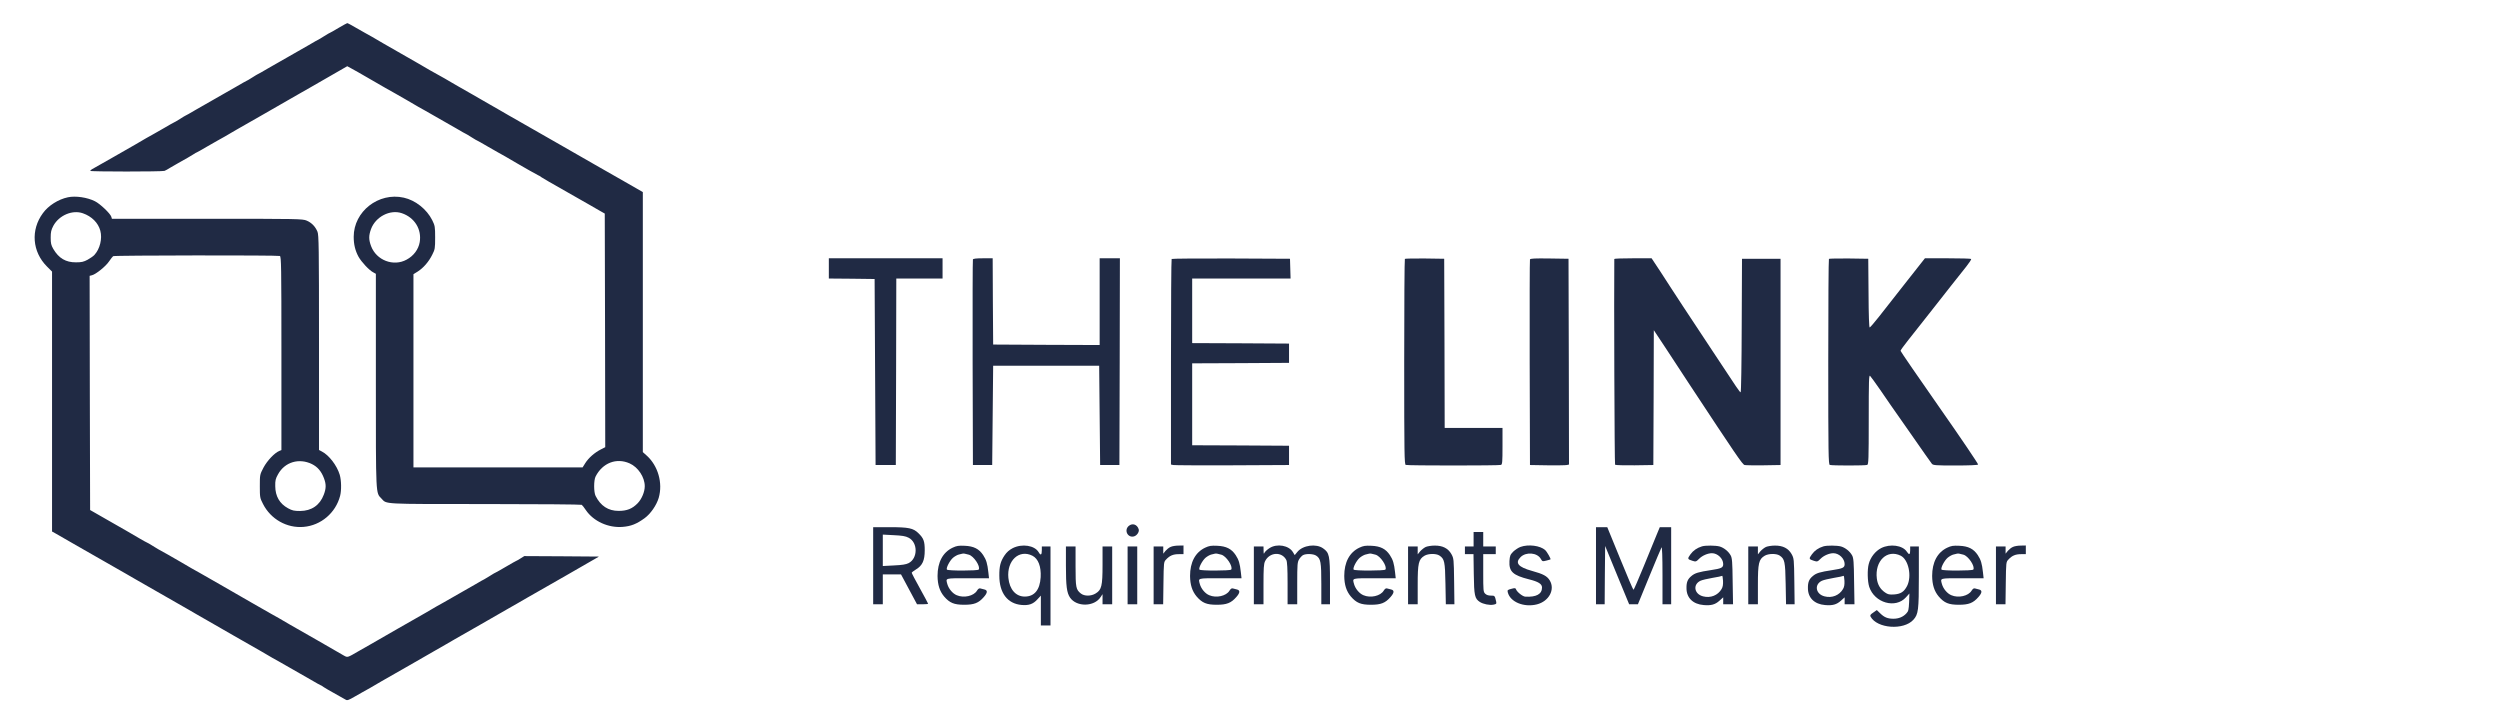
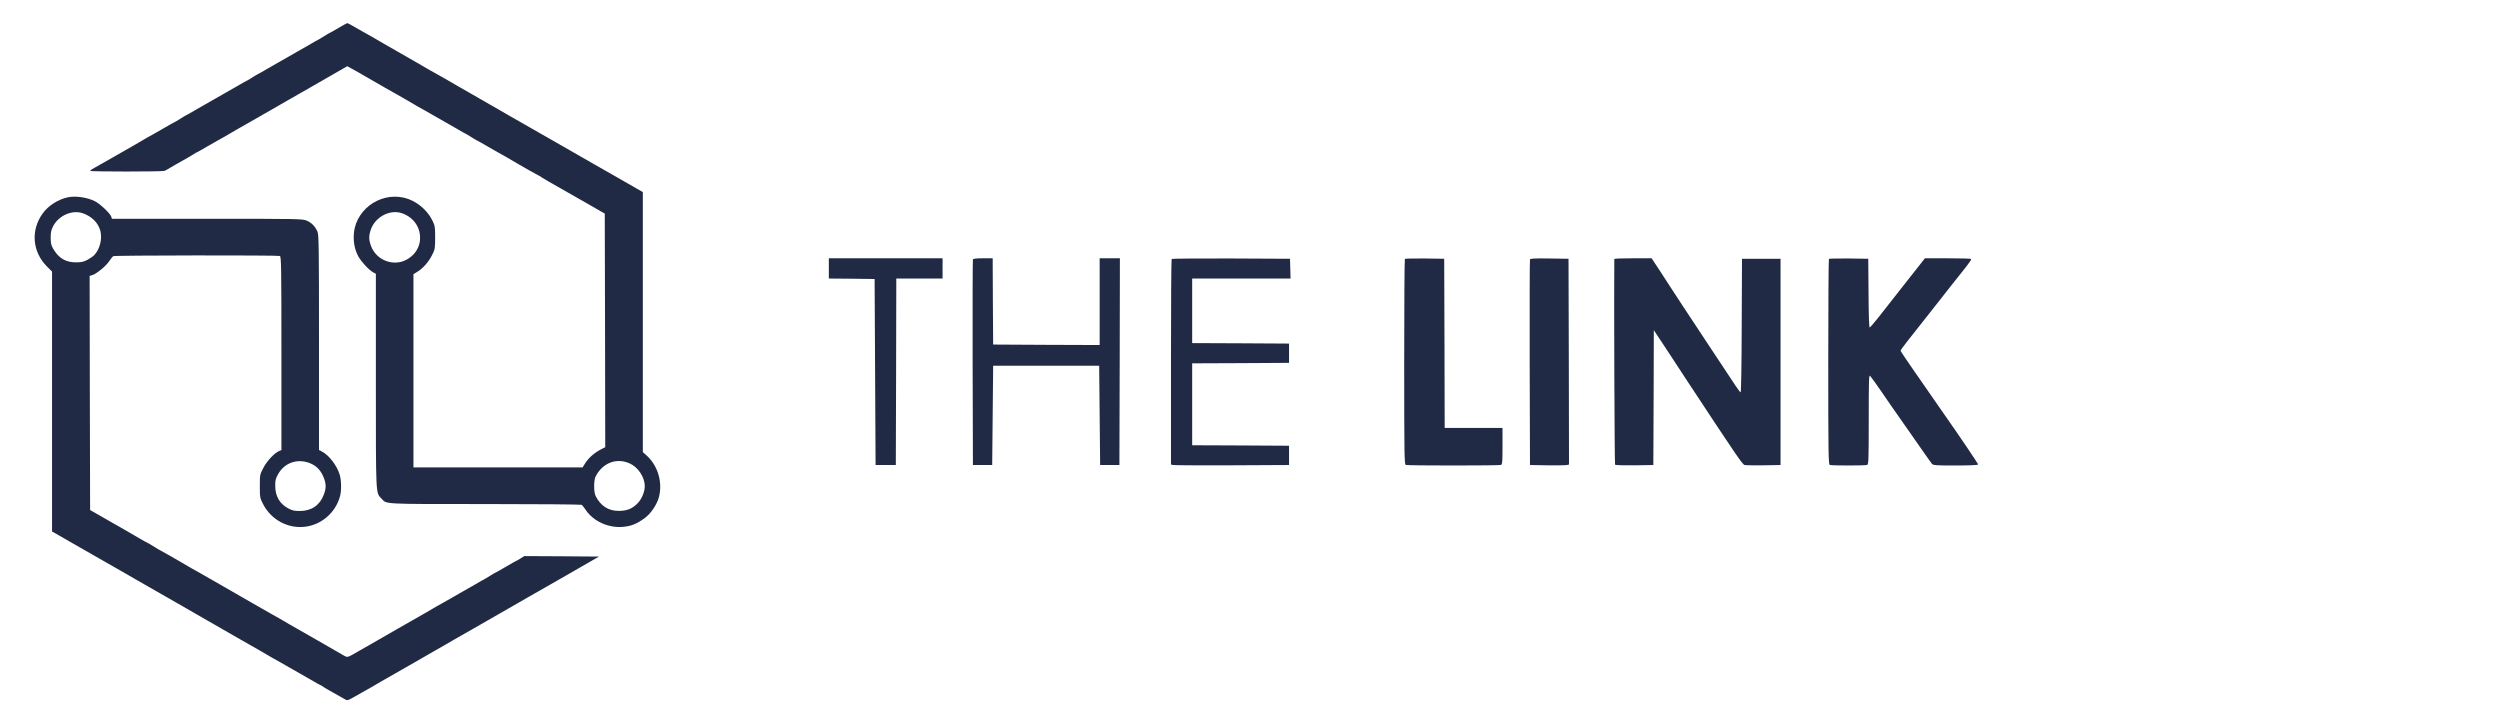
<svg xmlns="http://www.w3.org/2000/svg" version="1.0" width="400px" viewBox="0 0 2594 751" preserveAspectRatio="xMidYMid meet">
  <g transform="translate(0,751) scale(0.1,-0.1)" fill="#202A44" stroke="none">
    <path d="M3512 7220 c-46 -28 -86 -50 -88 -50 -3 0 -30 -16 -60 -35 -30 -19 -56 -35 -58 -35 -3 0 -50 -27 -106 -60 -56 -33 -103 -60 -105 -60 -2 0 -49 -27 -105 -60 -56 -33 -103 -60 -105 -60 -2 0 -49 -27 -105 -60 -56 -33 -103 -60 -106 -60 -2 0 -28 -16 -58 -35 -30 -19 -57 -35 -60 -35 -2 0 -50 -27 -106 -60 -56 -33 -103 -60 -105 -60 -2 0 -49 -27 -105 -60 -56 -33 -103 -60 -105 -60 -2 0 -49 -27 -105 -60 -56 -33 -103 -60 -106 -60 -2 0 -28 -16 -58 -35 -30 -19 -57 -35 -60 -35 -2 0 -50 -27 -106 -60 -56 -33 -103 -60 -105 -60 -2 0 -36 -19 -77 -43 -40 -24 -93 -55 -118 -69 -42 -24 -146 -83 -222 -127 -126 -72 -206 -117 -222 -126 -10 -5 -19 -14 -20 -18 -1 -9 746 -9 771 0 10 4 35 17 56 31 22 13 60 35 85 49 100 56 112 63 151 87 22 15 43 26 45 26 2 0 50 27 106 60 56 33 103 60 105 60 2 0 36 19 77 43 40 24 93 55 118 69 25 14 152 86 282 161 131 75 254 146 275 158 21 12 67 38 103 59 36 21 81 47 100 57 19 11 116 66 214 123 l179 103 46 -25 c25 -13 107 -60 181 -103 74 -43 150 -86 168 -97 18 -10 66 -37 105 -59 40 -23 92 -53 117 -67 25 -14 78 -45 118 -69 41 -24 75 -43 77 -43 2 0 49 -27 105 -60 56 -33 103 -60 105 -60 2 0 49 -27 105 -60 56 -33 103 -60 106 -60 2 0 28 -16 58 -35 30 -19 57 -35 60 -35 2 0 50 -27 106 -60 56 -33 103 -60 105 -60 2 0 36 -19 77 -43 40 -24 93 -55 118 -69 25 -14 85 -48 134 -77 49 -28 91 -51 93 -51 3 0 17 -8 31 -19 15 -10 50 -31 77 -46 40 -22 282 -160 430 -245 17 -10 57 -33 90 -52 l60 -34 3 -1212 2 -1212 -47 -24 c-64 -33 -125 -86 -160 -141 l-28 -45 -877 0 -878 0 0 1003 0 1002 45 28 c58 37 114 101 150 174 28 55 30 65 30 178 0 113 -2 123 -30 180 -57 114 -174 207 -295 234 -262 59 -520 -143 -520 -406 0 -80 16 -144 50 -207 31 -55 111 -141 153 -162 l27 -15 0 -1108 c0 -1213 -2 -1161 58 -1224 57 -60 -7 -57 1074 -57 546 0 998 -4 1004 -8 6 -4 25 -28 43 -55 79 -116 233 -186 381 -174 88 7 145 30 228 90 62 45 124 134 147 212 44 153 -7 332 -125 438 l-40 36 0 1349 0 1349 -197 113 c-109 62 -243 139 -298 170 -55 31 -224 128 -375 215 -151 86 -290 166 -308 176 -18 11 -66 38 -105 60 -40 23 -88 50 -107 61 -19 11 -64 37 -100 58 -36 21 -82 47 -103 59 -21 12 -98 56 -170 98 -73 42 -152 87 -177 101 -25 14 -78 45 -118 69 -41 24 -75 43 -77 43 -2 0 -36 19 -77 43 -40 24 -94 55 -120 70 -25 14 -106 60 -180 103 -73 42 -153 88 -178 102 -25 14 -78 45 -118 69 -41 24 -75 43 -77 43 -2 0 -41 23 -88 50 -47 28 -89 50 -94 50 -4 -1 -46 -23 -91 -50z m657 -1922 c133 -45 208 -167 186 -300 -13 -76 -63 -143 -136 -182 -136 -75 -314 -7 -369 141 -25 68 -25 108 0 177 48 128 198 205 319 164z m2364 -2596 c88 -39 157 -143 157 -237 0 -58 -31 -132 -73 -176 -56 -58 -112 -80 -198 -80 -108 0 -187 52 -239 155 -20 39 -20 164 0 202 72 141 216 197 353 136z" />
    <path d="M705 5463 c-100 -21 -203 -86 -260 -165 -128 -173 -111 -400 42 -553 l53 -53 0 -1348 0 -1349 38 -21 c20 -11 114 -65 207 -119 94 -53 185 -106 203 -116 37 -21 158 -91 210 -120 18 -11 66 -38 105 -60 40 -23 86 -49 102 -59 212 -122 518 -297 545 -312 19 -11 64 -37 100 -58 36 -21 82 -47 103 -59 21 -12 144 -83 275 -158 130 -75 257 -147 282 -161 25 -14 78 -45 118 -69 41 -24 75 -43 77 -43 2 0 49 -27 105 -60 56 -33 103 -60 105 -60 2 0 49 -27 105 -60 56 -33 104 -60 107 -60 3 0 17 -8 31 -19 15 -10 54 -33 87 -51 90 -50 120 -67 142 -80 16 -10 30 -5 97 34 43 25 79 46 81 46 2 0 36 19 77 43 40 24 93 55 118 69 25 14 152 86 282 161 131 75 254 146 275 158 21 12 67 38 103 59 36 21 81 47 100 58 19 10 143 81 275 157 132 76 256 147 275 158 19 10 64 36 100 57 36 21 81 47 100 58 19 11 67 38 107 61 39 22 87 49 105 60 18 10 110 62 203 116 94 54 206 119 250 144 l80 46 -388 3 -387 2 -40 -25 c-22 -14 -42 -25 -44 -25 -2 0 -50 -27 -106 -60 -56 -33 -104 -60 -106 -60 -3 0 -30 -16 -60 -35 -30 -19 -56 -35 -58 -35 -3 0 -50 -27 -106 -60 -56 -33 -103 -60 -105 -60 -2 0 -49 -27 -105 -60 -56 -33 -103 -60 -105 -60 -2 0 -36 -19 -77 -43 -40 -24 -93 -55 -118 -69 -25 -14 -152 -87 -284 -162 -131 -76 -259 -149 -285 -164 -25 -14 -77 -44 -116 -66 -124 -72 -117 -70 -159 -47 -20 12 -143 83 -274 158 -130 75 -257 147 -282 161 -25 14 -78 45 -118 69 -41 24 -75 43 -77 43 -2 0 -49 27 -105 60 -56 33 -103 60 -105 60 -1 0 -76 43 -165 95 -89 52 -164 95 -165 95 -2 0 -49 27 -105 60 -56 33 -103 60 -105 60 -2 0 -36 19 -77 43 -40 24 -93 55 -118 69 -25 14 -85 48 -134 77 -49 28 -90 51 -92 51 -2 0 -28 16 -58 35 -30 19 -57 35 -60 35 -2 0 -37 19 -78 43 -40 24 -93 55 -118 69 -25 14 -77 44 -117 67 -39 22 -87 49 -105 60 -18 10 -64 37 -103 59 l-70 40 -3 1215 -2 1215 24 6 c41 10 143 92 177 143 18 26 37 51 43 55 13 9 1707 11 1730 2 14 -6 16 -104 16 -1010 l0 -1004 -22 -9 c-49 -20 -126 -101 -164 -173 -38 -73 -38 -73 -38 -193 0 -115 1 -122 33 -184 80 -158 248 -253 421 -238 180 15 333 145 379 322 15 57 13 162 -4 219 -29 96 -111 203 -185 241 l-30 16 0 1113 c0 996 -2 1118 -16 1152 -22 53 -60 93 -112 115 -42 18 -86 19 -1032 19 l-989 0 -6 21 c-11 34 -117 135 -170 161 -79 40 -201 58 -280 41z m155 -166 c92 -32 159 -99 181 -181 22 -83 -4 -189 -62 -252 -11 -12 -43 -34 -70 -49 -41 -22 -63 -27 -120 -27 -106 -1 -179 42 -236 139 -23 40 -27 59 -27 118 0 58 5 79 28 123 60 109 198 167 306 129z m2376 -2602 c59 -29 98 -75 125 -146 24 -63 24 -105 -1 -171 -41 -110 -127 -169 -245 -170 -62 0 -82 4 -126 28 -88 48 -132 125 -133 229 -1 60 3 78 29 124 70 127 217 171 351 106z" />
    <path d="M8600 4725 l0 -105 238 -2 237 -3 5 -965 5 -965 105 0 105 0 3 968 2 967 240 0 240 0 0 105 0 105 -590 0 -590 0 0 -105z" />
    <path d="M10095 4818 c-3 -7 -4 -490 -3 -1073 l3 -1060 100 0 100 0 5 515 5 515 550 0 550 0 5 -515 5 -515 100 0 100 0 3 1073 2 1072 -105 0 -105 0 0 -450 0 -450 -552 2 -553 3 -3 448 -2 447 -100 0 c-71 0 -102 -4 -105 -12z" />
    <path d="M12157 4823 c-4 -3 -7 -485 -7 -1069 l0 -1064 23 -5 c12 -3 288 -4 612 -3 l590 3 0 100 0 100 -502 3 -503 2 0 425 0 425 503 2 502 3 0 100 0 100 -502 3 -503 2 0 335 0 335 510 0 511 0 -3 103 -3 102 -611 3 c-336 1 -614 -1 -617 -5z" />
    <path d="M14577 4824 c-4 -4 -7 -485 -7 -1070 0 -959 2 -1062 16 -1068 20 -8 968 -8 988 0 14 5 16 32 16 195 l0 189 -300 0 -300 0 -2 878 -3 877 -201 3 c-110 1 -203 -1 -207 -4z" />
    <path d="M15875 4818 c-3 -7 -4 -490 -3 -1073 l3 -1060 180 -3 c99 -1 190 0 203 3 l22 5 -2 1068 -3 1067 -198 3 c-152 2 -199 0 -202 -10z" />
    <path d="M16750 4823 c-4 -360 2 -2129 8 -2135 5 -5 96 -7 203 -6 l194 3 3 700 2 699 122 -184 c67 -102 173 -264 236 -360 499 -757 562 -850 584 -855 13 -3 102 -4 198 -3 l175 3 0 1070 0 1070 -200 0 -200 0 -3 -692 c-1 -386 -6 -693 -11 -693 -9 0 -25 23 -293 430 -96 146 -233 353 -304 460 -71 107 -131 200 -134 205 -3 6 -47 74 -99 153 l-94 142 -194 0 c-106 0 -193 -3 -193 -7z" />
    <path d="M18977 4824 c-4 -4 -7 -485 -7 -1070 0 -959 2 -1062 16 -1068 20 -8 368 -8 388 0 14 5 16 56 16 472 0 406 2 464 14 452 8 -8 55 -73 105 -145 49 -71 99 -143 110 -160 12 -16 109 -156 217 -310 107 -154 201 -288 209 -297 13 -16 38 -18 244 -18 142 0 232 4 236 10 3 5 -176 271 -399 589 -223 319 -406 585 -406 591 0 6 37 58 83 115 45 57 111 141 147 186 36 46 94 120 130 165 36 45 110 140 165 210 55 70 125 159 157 198 31 39 54 74 51 79 -2 4 -111 7 -242 7 l-238 0 -194 -246 c-107 -136 -233 -297 -281 -358 -48 -61 -92 -112 -98 -114 -6 -2 -11 122 -12 355 l-3 358 -201 3 c-110 1 -203 -1 -207 -4z" />
-     <path d="M11712 2053 c-51 -44 -12 -125 53 -109 32 8 59 49 50 75 -16 50 -65 66 -103 34z" />
-     <path d="M9060 1640 l0 -400 50 0 50 0 0 155 0 155 94 0 95 0 83 -155 83 -155 58 0 c31 0 57 2 57 6 0 3 -38 74 -85 159 -47 84 -85 157 -85 162 0 4 20 20 45 35 66 40 90 92 90 198 0 94 -11 125 -66 178 -53 52 -101 62 -296 62 l-173 0 0 -400z m367 291 c98 -49 98 -214 1 -264 -28 -14 -68 -20 -153 -24 l-115 -6 0 163 0 163 114 -6 c86 -4 123 -10 153 -26z" />
-     <path d="M16560 1640 l0 -400 45 0 45 0 2 303 3 302 124 -302 125 -303 45 0 46 0 118 288 c65 158 122 294 127 302 6 10 10 -96 10 -287 l0 -303 45 0 45 0 0 400 0 400 -59 0 -59 0 -34 -82 c-19 -46 -79 -192 -133 -325 -55 -134 -102 -243 -106 -243 -4 0 -66 146 -139 325 l-133 325 -58 0 -59 0 0 -400z" />
-     <path d="M15290 1915 l0 -75 -45 0 -45 0 0 -40 0 -40 44 0 45 0 3 -207 c3 -225 10 -254 63 -289 34 -22 101 -36 141 -28 30 6 33 9 28 33 -14 61 -14 61 -55 61 -26 0 -46 7 -59 20 -19 19 -20 33 -20 215 l0 195 65 0 65 0 0 40 0 40 -65 0 -65 0 0 75 0 75 -50 0 -50 0 0 -75z" />
-     <path d="M9884 1827 c-102 -49 -156 -151 -156 -293 1 -92 22 -158 68 -213 58 -67 103 -86 209 -86 103 0 149 18 203 80 40 45 41 71 5 79 -16 4 -35 9 -43 11 -10 3 -22 -6 -33 -24 -33 -55 -136 -79 -210 -47 -42 17 -83 66 -97 114 -18 66 -30 62 211 62 l221 0 -7 63 c-10 90 -21 128 -54 178 -43 64 -97 92 -191 96 -64 3 -83 0 -126 -20z m167 -72 c51 -12 125 -122 104 -155 -8 -13 -322 -14 -330 0 -10 17 30 94 64 123 18 15 45 30 59 33 15 3 32 7 37 9 6 2 17 2 25 0 8 -2 27 -7 41 -10z" />
-     <path d="M10509 1823 c-38 -20 -63 -42 -86 -76 -42 -63 -55 -112 -54 -211 0 -179 85 -290 230 -303 76 -7 121 9 165 58 l36 39 0 -155 0 -155 50 0 50 0 0 410 0 410 -45 0 -45 0 0 -39 c0 -51 -12 -58 -34 -19 -42 69 -170 89 -267 41z m203 -79 c61 -31 92 -112 86 -223 -8 -132 -65 -201 -165 -201 -93 0 -158 74 -170 193 -18 180 111 300 249 231z" />
-     <path d="M12146 1835 c-17 -7 -40 -26 -53 -41 l-23 -29 0 38 0 37 -50 0 -50 0 0 -300 0 -300 49 0 50 0 3 219 c3 218 3 220 28 246 37 40 73 55 130 55 l50 0 0 45 0 45 -52 -1 c-29 0 -66 -6 -82 -14z" />
-     <path d="M12504 1827 c-102 -49 -156 -151 -156 -293 1 -92 22 -158 68 -213 58 -67 103 -86 209 -86 103 0 149 18 203 80 40 45 41 71 5 79 -16 4 -35 9 -43 11 -10 3 -22 -6 -33 -24 -33 -55 -136 -79 -210 -47 -42 17 -83 66 -97 114 -18 66 -30 62 211 62 l221 0 -7 63 c-10 90 -21 128 -54 178 -43 64 -97 92 -191 96 -64 3 -83 0 -126 -20z m167 -72 c51 -12 125 -122 104 -155 -8 -13 -322 -14 -330 0 -10 17 30 94 64 123 18 15 45 30 59 33 15 3 32 7 37 9 6 2 17 2 25 0 8 -2 27 -7 41 -10z" />
-     <path d="M13173 1823 c-23 -14 -46 -36 -52 -47 -8 -18 -10 -14 -10 22 l-1 42 -50 0 -50 0 0 -300 0 -300 50 0 50 0 0 206 c0 169 3 212 16 240 46 96 175 104 221 13 9 -17 13 -89 13 -241 l0 -218 50 0 50 0 0 218 c0 197 2 220 20 249 10 17 29 37 40 43 32 17 107 14 136 -5 48 -31 54 -66 54 -295 l0 -210 45 0 45 0 0 238 c0 266 -7 297 -71 342 -72 52 -210 33 -267 -36 l-28 -34 -18 30 c-41 71 -166 93 -243 43z" />
-     <path d="M14104 1827 c-102 -49 -156 -151 -156 -293 1 -92 22 -158 68 -213 58 -67 103 -86 209 -86 103 0 149 18 203 80 40 45 41 71 5 79 -16 4 -35 9 -43 11 -10 3 -22 -6 -33 -24 -33 -55 -136 -79 -210 -47 -42 17 -83 66 -97 114 -18 66 -30 62 211 62 l221 0 -7 63 c-10 90 -21 128 -54 178 -43 64 -97 92 -191 96 -64 3 -83 0 -126 -20z m167 -72 c51 -12 125 -122 104 -155 -8 -13 -322 -14 -330 0 -10 17 30 94 64 123 18 15 45 30 59 33 15 3 32 7 37 9 6 2 17 2 25 0 8 -2 27 -7 41 -10z" />
-     <path d="M14794 1835 c-17 -8 -43 -28 -58 -45 l-26 -32 0 41 0 41 -50 0 -50 0 0 -300 0 -300 50 0 50 0 0 202 c0 226 9 265 71 302 39 23 120 24 154 2 53 -35 59 -63 63 -293 l4 -213 45 0 44 0 -3 238 c-3 231 -4 238 -28 282 -34 61 -92 90 -175 89 -33 0 -74 -7 -91 -14z" />
-     <path d="M15776 1835 c-22 -8 -55 -30 -75 -49 -31 -32 -35 -42 -39 -98 -6 -109 36 -147 202 -189 98 -24 136 -48 136 -85 0 -69 -60 -101 -173 -95 -28 1 -89 50 -98 79 -4 11 -13 12 -48 2 -39 -10 -42 -13 -36 -37 25 -99 167 -158 302 -124 125 32 191 154 133 249 -28 45 -67 66 -183 98 -145 40 -180 83 -119 144 57 56 172 46 209 -18 16 -28 18 -29 57 -19 23 6 42 11 44 13 6 4 -36 79 -55 96 -51 47 -175 63 -257 33z" />
-     <path d="M17660 1841 c-52 -16 -91 -43 -120 -83 -33 -46 -32 -50 21 -67 35 -11 38 -10 71 23 31 31 88 56 131 56 59 0 117 -56 117 -113 0 -37 -19 -46 -125 -62 -132 -20 -169 -31 -205 -62 -39 -32 -52 -64 -51 -126 0 -100 67 -166 178 -175 77 -7 120 5 164 45 l39 35 0 -36 0 -36 51 0 51 0 -4 238 c-2 201 -6 242 -20 268 -23 43 -71 81 -116 94 -42 11 -145 12 -182 1z m203 -443 c-38 -65 -114 -96 -191 -76 -93 23 -110 123 -28 162 17 8 73 21 125 30 51 8 96 18 100 21 3 4 7 -19 9 -50 2 -41 -2 -65 -15 -87z" />
-     <path d="M18324 1835 c-17 -8 -43 -28 -58 -45 l-26 -32 0 41 0 41 -50 0 -50 0 0 -300 0 -300 50 0 50 0 0 202 c0 226 9 265 71 302 39 23 120 24 154 2 53 -35 59 -63 63 -293 l4 -213 45 0 44 0 -3 238 c-3 231 -4 238 -28 282 -34 61 -92 90 -175 89 -33 0 -74 -7 -91 -14z" />
-     <path d="M18920 1841 c-52 -16 -91 -43 -120 -83 -33 -46 -32 -50 21 -67 35 -11 38 -10 71 23 31 31 88 56 131 56 59 0 117 -56 117 -113 0 -37 -19 -46 -125 -62 -132 -20 -169 -31 -205 -62 -39 -32 -52 -64 -51 -126 0 -100 67 -166 178 -175 77 -7 120 5 164 45 l39 35 0 -36 0 -36 51 0 51 0 -4 238 c-2 201 -6 242 -20 268 -23 43 -71 81 -116 94 -42 11 -145 12 -182 1z m203 -443 c-38 -65 -114 -96 -191 -76 -93 23 -110 123 -28 162 17 8 73 21 125 30 51 8 96 18 100 21 3 4 7 -19 9 -50 2 -41 -2 -65 -15 -87z" />
-     <path d="M19519 1823 c-60 -31 -111 -95 -129 -165 -16 -58 -13 -182 5 -237 55 -167 273 -229 381 -109 l36 40 -3 -90 c-4 -80 -7 -94 -29 -117 -33 -36 -79 -55 -134 -55 -59 0 -94 14 -136 55 l-36 35 -37 -26 c-30 -20 -35 -28 -28 -42 67 -124 343 -144 444 -33 52 57 57 100 57 451 l0 310 -45 0 -45 0 0 -40 c0 -46 -11 -51 -35 -14 -43 66 -173 84 -266 37z m203 -79 c81 -41 117 -212 66 -314 -32 -61 -66 -83 -135 -88 -49 -3 -64 0 -93 20 -50 34 -78 81 -86 145 -23 183 107 307 248 237z" />
-     <path d="M20204 1827 c-102 -49 -156 -151 -156 -293 1 -92 22 -158 68 -213 58 -67 103 -86 209 -86 103 0 149 18 203 80 40 45 41 71 5 79 -16 4 -35 9 -43 11 -10 3 -22 -6 -33 -24 -33 -55 -136 -79 -210 -47 -42 17 -83 66 -97 114 -18 66 -30 62 211 62 l221 0 -7 63 c-10 90 -21 128 -54 178 -43 64 -97 92 -191 96 -64 3 -83 0 -126 -20z m167 -72 c51 -12 125 -122 104 -155 -8 -13 -322 -14 -330 0 -10 17 30 94 64 123 18 15 45 30 59 33 15 3 32 7 37 9 6 2 17 2 25 0 8 -2 27 -7 41 -10z" />
-     <path d="M20886 1835 c-17 -7 -40 -26 -53 -41 l-23 -29 0 38 0 37 -50 0 -50 0 0 -300 0 -300 49 0 50 0 3 219 c3 218 3 220 28 246 37 40 73 55 130 55 l50 0 0 45 0 45 -52 -1 c-29 0 -66 -6 -82 -14z" />
-     <path d="M11060 1640 c0 -213 9 -281 43 -331 68 -99 252 -96 317 6 l20 30 0 -52 0 -53 50 0 50 0 0 300 0 300 -50 0 -50 0 0 -192 c0 -220 -10 -258 -72 -296 -47 -29 -116 -29 -152 -1 -52 41 -56 61 -56 284 l0 205 -50 0 -50 0 0 -200z" />
-     <path d="M11700 1540 l0 -300 50 0 50 0 0 300 0 300 -50 0 -50 0 0 -300z" />
  </g>
</svg>
